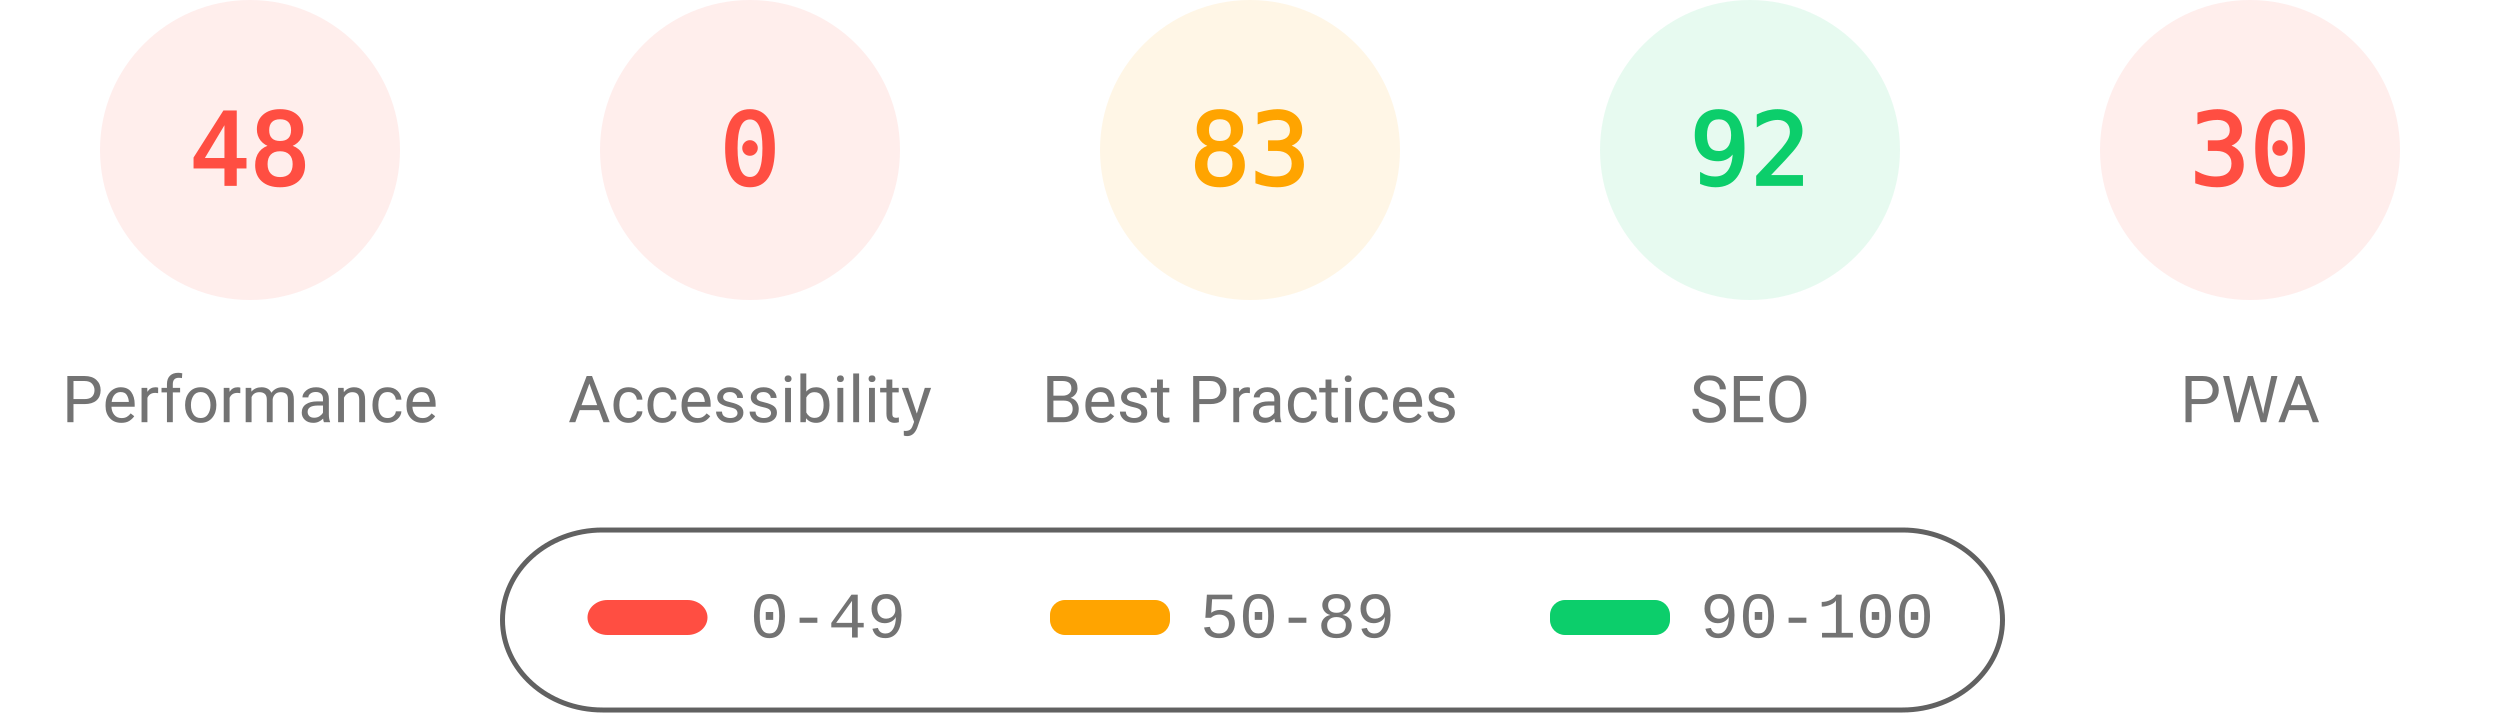
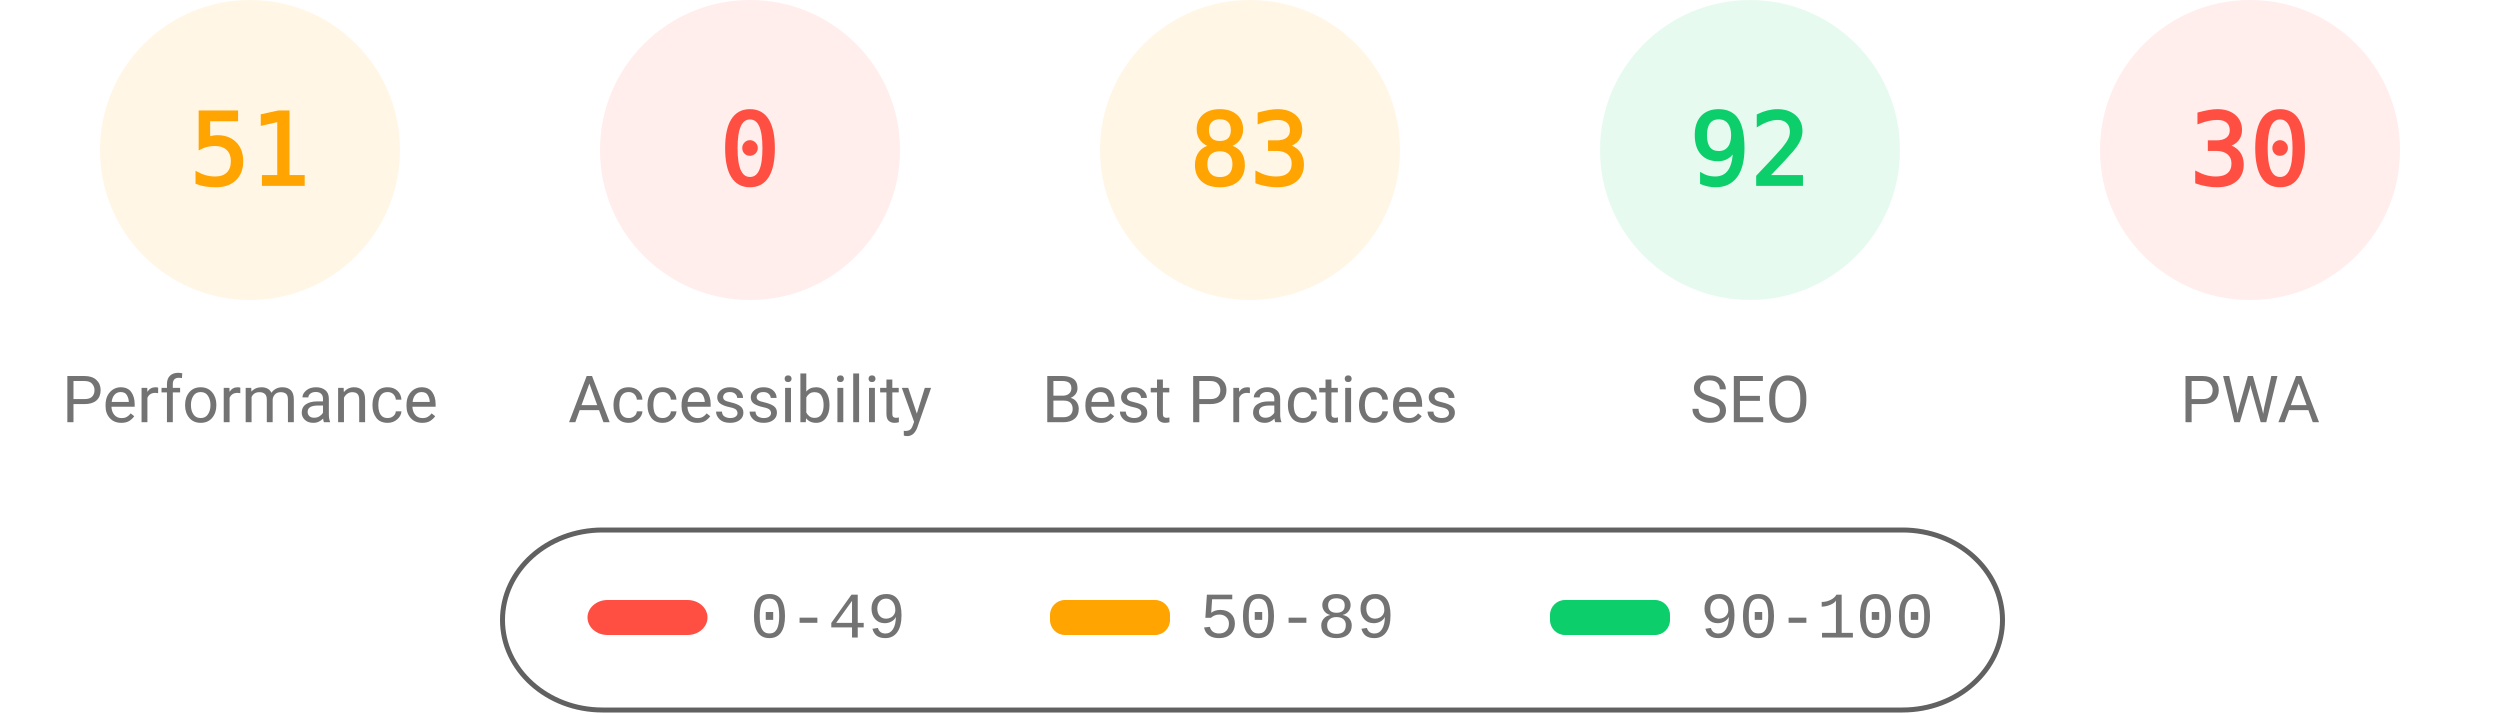
<svg xmlns="http://www.w3.org/2000/svg" fill="none" width="1000" height="285">
  <style>.gauge-base{opacity:.1}.gauge-arc{fill:none;animation-delay:250ms;stroke-linecap:round;transform:rotate(-90deg);transform-origin:100px 60px;animation:load-gauge 1s ease forwards}.guage-text{font-size:40px;font-family:monospace;text-align:center}.guage-red{color:#ff4e42;fill:#ff4e42;stroke:#ff4e42}.guage-orange{color:#ffa400;fill:#ffa400;stroke:#ffa400}.guage-green{color:#0cce6b;fill:#0cce6b;stroke:#0cce6b}.guage-undefined{color:#5c5c5c;fill:#5c5c5c;stroke:#5c5c5c}.guage-title{color:#737373;fill:#737373;stroke:none;font-size:26px;line-height:26px;font-family:Roboto,Halvetica,Arial,sans-serif}@keyframes load-gauge{from{stroke-dasharray:0 352.858}}</style>
-   <svg class="guage-div guage-perf guage-red" viewBox="0 0 200 200" width="200" height="200">
+   <svg class="guage-div guage-perf guage-orange" viewBox="0 0 200 200" width="200" height="200">
    <circle class="gauge-base" r="56" cx="100" cy="60" stroke-width="8" />
-     <circle class="gauge-arc guage-arc-1" r="56" cx="100" cy="60" stroke-width="8" style="stroke-dasharray:168.892,351.858" />
-     <text class="guage-text" x="100" y="60" alignment-baseline="central" dominant-baseline="central" text-anchor="middle">48</text>
+     <circle class="gauge-arc guage-arc-1" r="56" cx="100" cy="60" stroke-width="8" style="stroke-dasharray:179.448,351.858" />
+     <text class="guage-text" x="100" y="60" alignment-baseline="central" dominant-baseline="central" text-anchor="middle">51</text>
    <text class="guage-title" x="100" y="160" alignment-baseline="central" dominant-baseline="central" text-anchor="middle">Performance</text>
  </svg>
  <svg class="guage-div guage-acc guage-red" viewBox="0 0 200 200" width="200" height="200" x="200">
    <circle class="gauge-base" r="56" cx="100" cy="60" stroke-width="8" />
    <circle class="gauge-arc guage-arc-2" r="56" cx="100" cy="60" stroke-width="8" style="stroke-dasharray:0,351.858" />
    <text class="guage-text" x="100" y="60" alignment-baseline="central" dominant-baseline="central" text-anchor="middle">0</text>
    <text class="guage-title" x="100" y="160" alignment-baseline="central" dominant-baseline="central" text-anchor="middle">Accessibility</text>
  </svg>
  <svg class="guage-div guage-best guage-orange" viewBox="0 0 200 200" width="200" height="200" x="400">
    <circle class="gauge-base" r="56" cx="100" cy="60" stroke-width="8" />
    <circle class="gauge-arc guage-arc-3" r="56" cx="100" cy="60" stroke-width="8" style="stroke-dasharray:292.042,351.858" />
    <text class="guage-text" x="100" y="60" alignment-baseline="central" dominant-baseline="central" text-anchor="middle">83</text>
    <text class="guage-title" x="100" y="160" alignment-baseline="central" dominant-baseline="central" text-anchor="middle">Best Practices</text>
  </svg>
  <svg class="guage-div guage-seo guage-green" viewBox="0 0 200 200" width="200" height="200" x="600">
    <circle class="gauge-base" r="56" cx="100" cy="60" stroke-width="8" />
    <circle class="gauge-arc guage-arc-4" r="56" cx="100" cy="60" stroke-width="8" style="stroke-dasharray:323.709,351.858" />
    <text class="guage-text" x="100" y="60" alignment-baseline="central" dominant-baseline="central" text-anchor="middle">92</text>
    <text class="guage-title" x="100" y="160" alignment-baseline="central" dominant-baseline="central" text-anchor="middle">SEO</text>
  </svg>
  <svg class="guage-div guage-pwa guage-red" viewBox="0 0 200 200" width="200" height="200" x="800">
    <circle class="gauge-base" r="56" cx="100" cy="60" stroke-width="8" />
    <circle class="gauge-arc guage-arc-4" r="56" cx="100" cy="60" stroke-width="8" style="stroke-dasharray:105.557,351.858" />
    <text class="guage-text" x="100" y="60" alignment-baseline="central" dominant-baseline="central" text-anchor="middle">30</text>
    <text class="guage-title" x="100" y="160" alignment-baseline="central" dominant-baseline="central" text-anchor="middle">PWA</text>
  </svg>
  <svg width="604" height="76" x="200" y="210">
    <path fill="none" id="canvas_background" d="M-1-1h604v80H-1z" />
    <rect fill-opacity="0" stroke="#616161" stroke-width="2" rx="40" id="svg_2" height="72" width="600" y="2" x="1" fill="#000" />
    <rect stroke="#000" rx="8" id="svg_3" height="14" width="48" y="30" x="35" stroke-opacity="null" stroke-width="0" fill="#ff4e42" />
    <rect stroke="#000" rx="6" id="svg_4" height="14" width="48" y="30" x="220" stroke-opacity="null" stroke-width="0" fill="#ffa400" />
    <rect stroke="#000" rx="6" id="svg_5" height="14" width="48" y="30" x="420" stroke-opacity="null" stroke-width="0" fill="#0cce6b" />
    <text xml:space="preserve" text-anchor="start" font-family="'Courier New', Courier, monospace" font-size="26" id="svg_6" y="45" x="100" stroke-opacity="null" stroke-width="0" stroke="#000" fill="#737373">0-49</text>
    <text xml:space="preserve" text-anchor="start" font-family="'Courier New', Courier, monospace" font-size="26" id="svg_7" y="45" x="280" stroke-opacity="null" stroke-width="0" stroke="#000" fill="#737373">50-89</text>
    <text xml:space="preserve" text-anchor="start" font-family="'Courier New', Courier, monospace" font-size="26" id="svg_8" y="45" x="480" stroke-opacity="null" stroke-width="0" stroke="#000" fill="#737373">90-100</text>
  </svg>
</svg>
